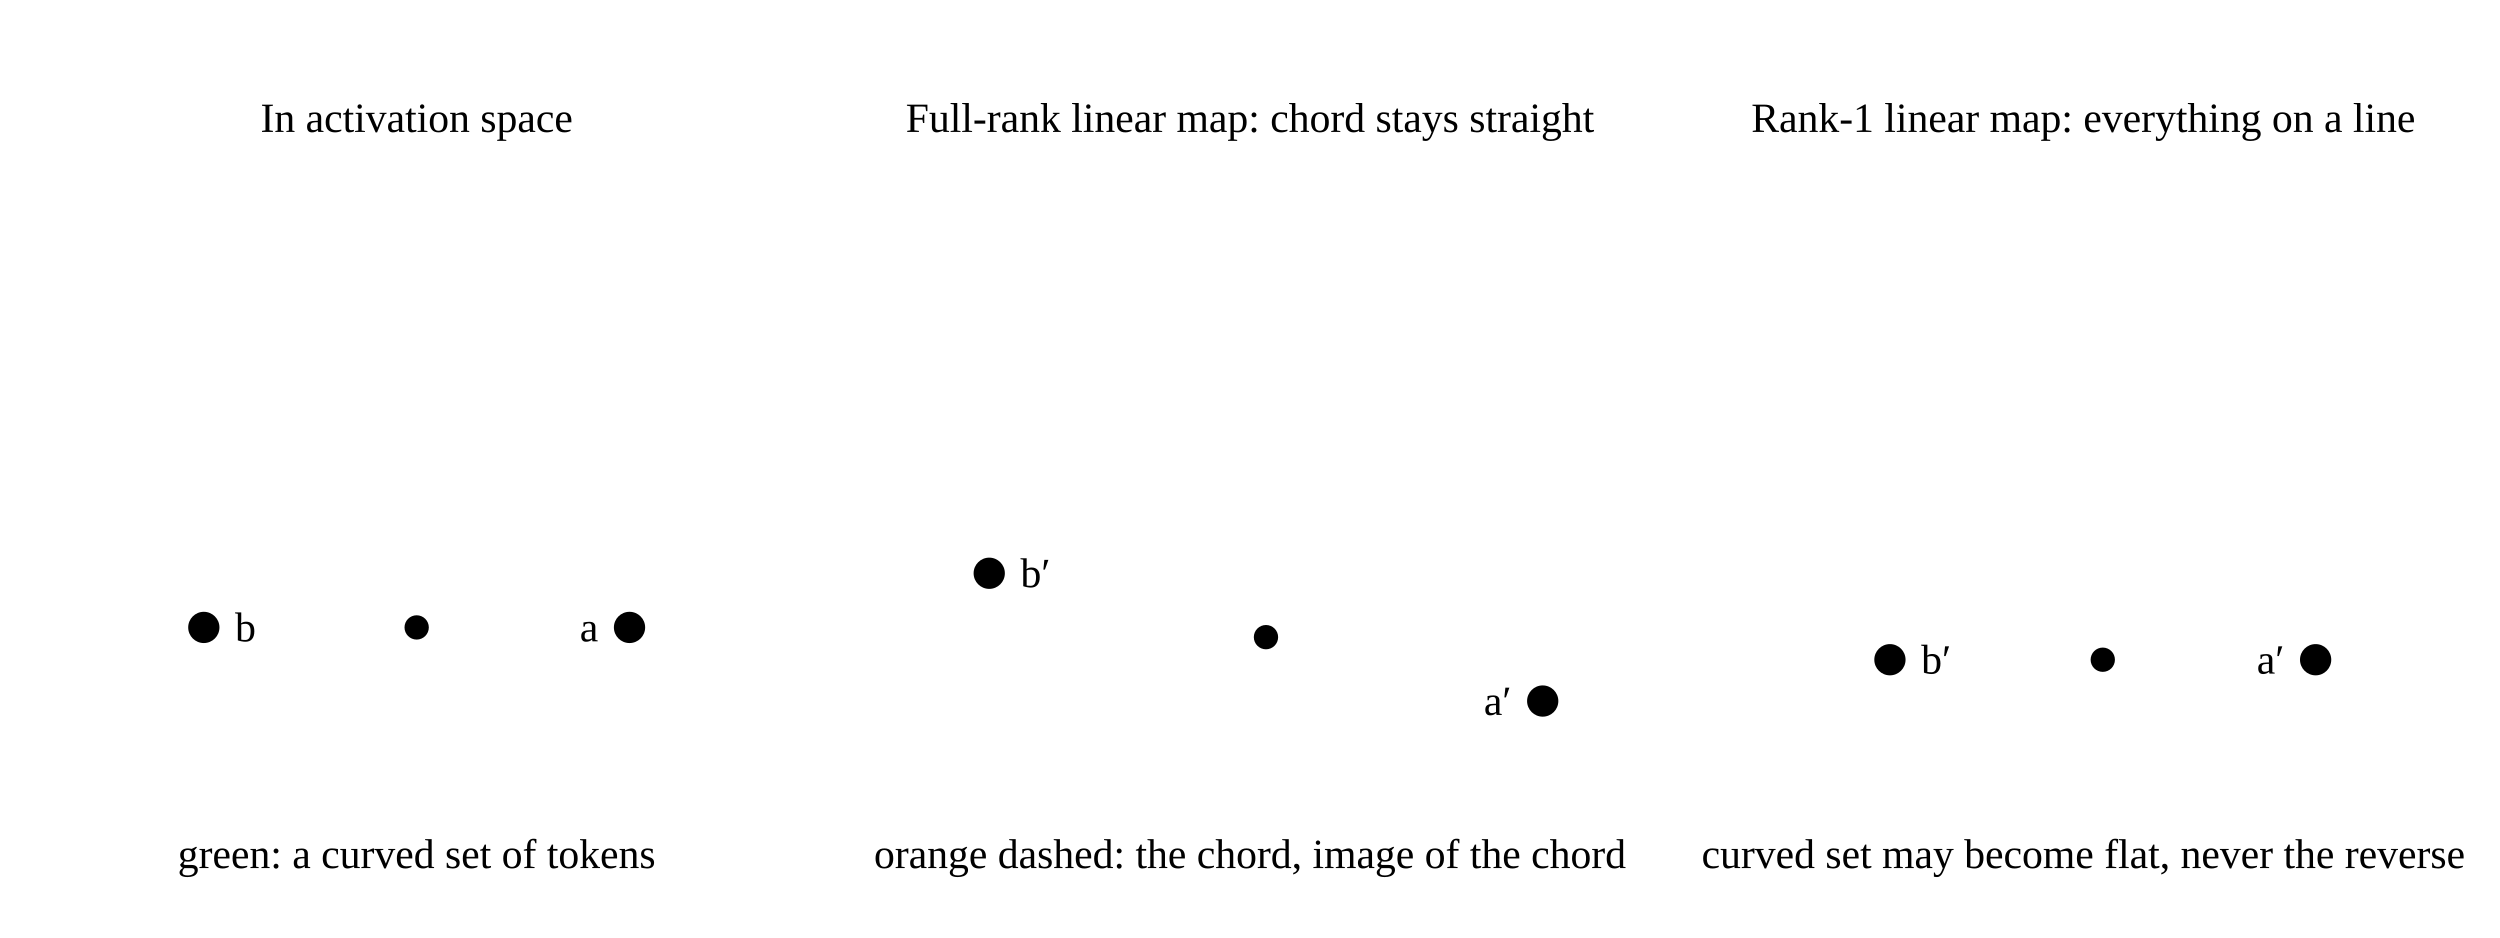
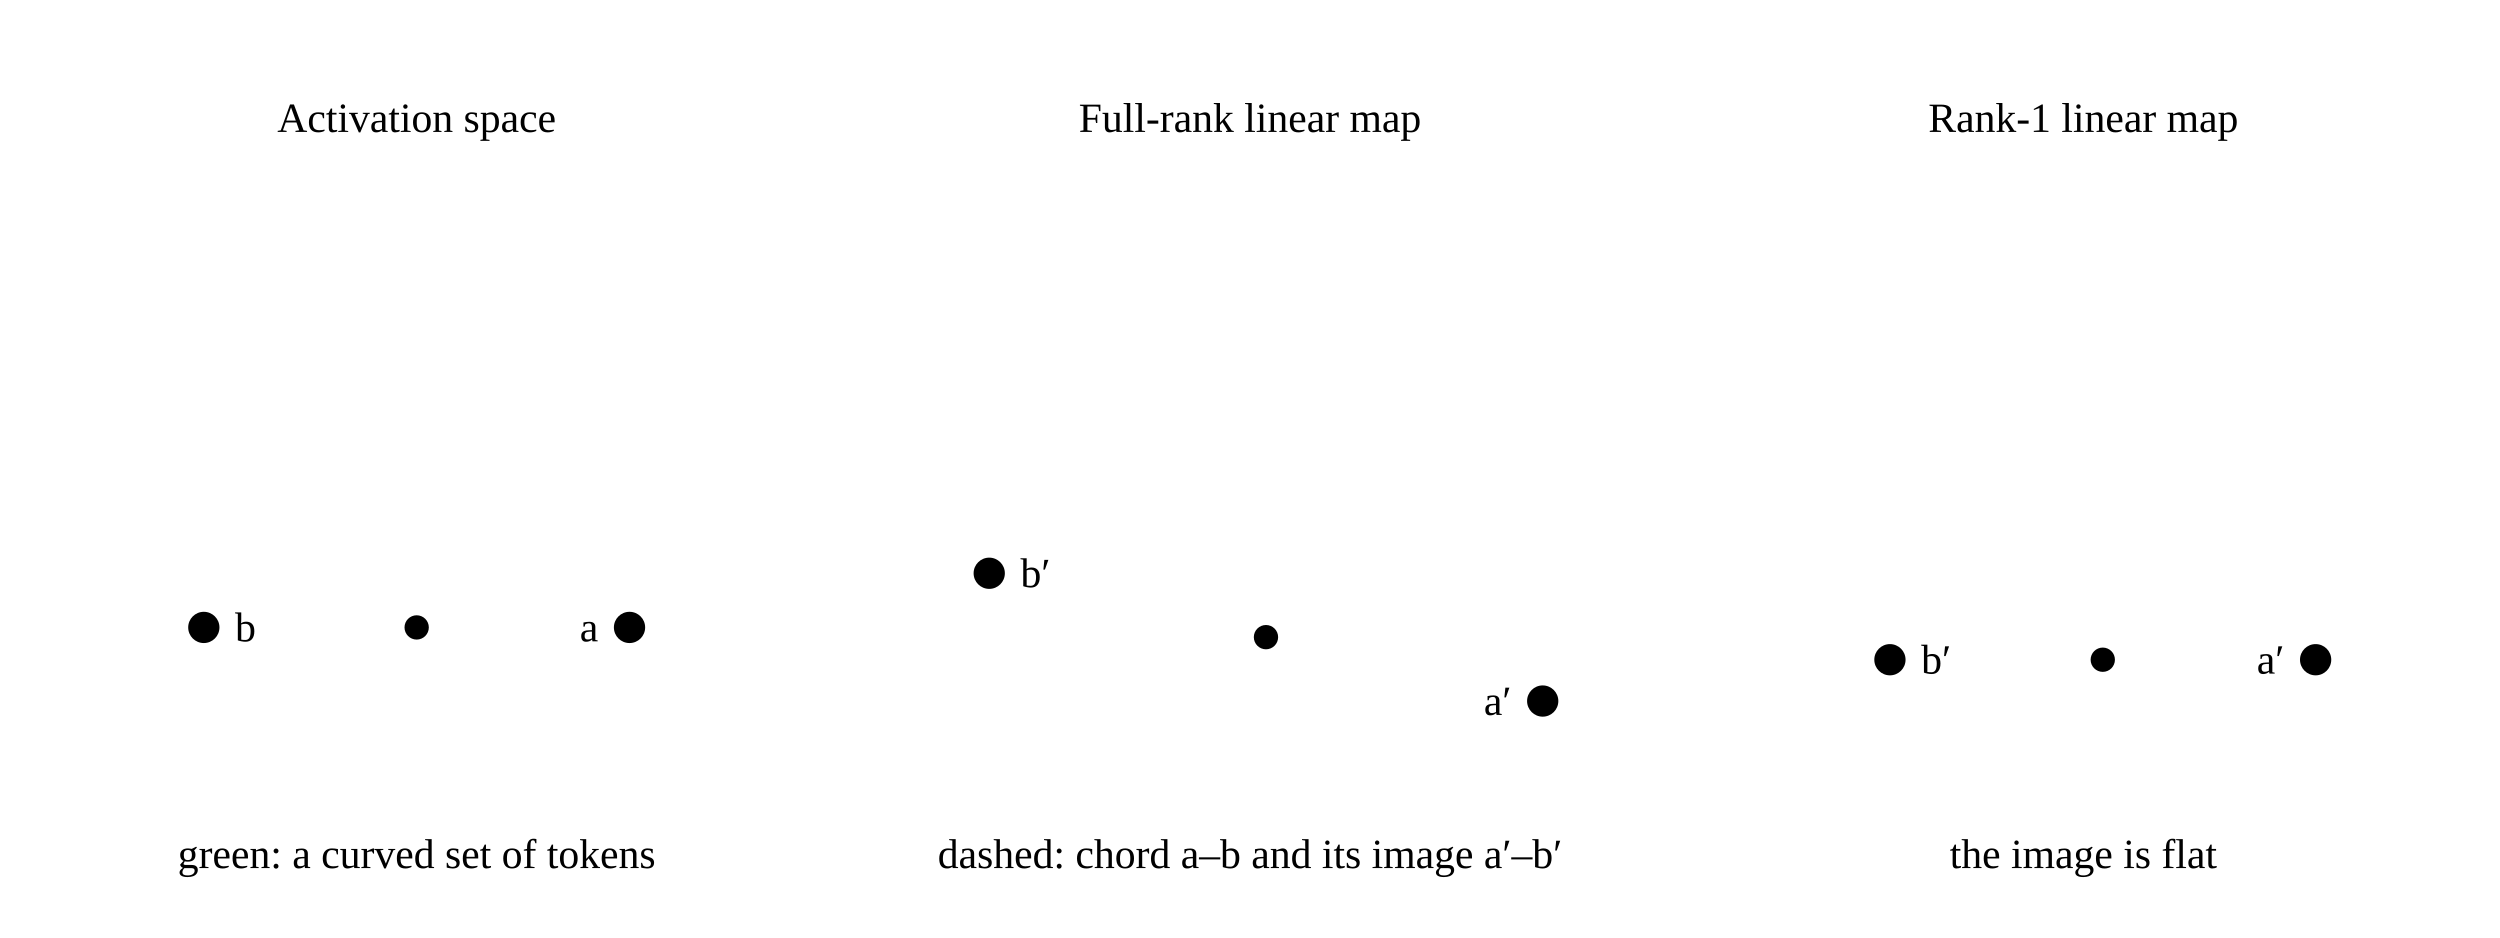
<svg xmlns="http://www.w3.org/2000/svg" viewBox="0 0 720 270" role="img" aria-label="A linear map sends a chord to a chord and an arc to an arc, or flattens it onto a line">
-   <text x="120.0" y="38.0" class="tx-b" text-anchor="middle">In activation space</text>
+   <text x="120.0" y="38.0" class="tx-b" text-anchor="middle">Activation space</text>
  <path d="M181.3 180.7L180.8 177.8L180.1 174.9L179.3 172.0L178.4 169.2L177.3 166.4L176.1 163.6L174.8 161.0L173.3 158.4L171.7 155.8L170.0 153.4L168.2 151.0L166.3 148.7L164.2 146.6L162.1 144.5L159.9 142.5L157.5 140.7L155.1 138.9L152.6 137.3L150.0 135.8L147.4 134.4L144.7 133.1L141.9 132.0L139.1 131.0L136.2 130.2L133.3 129.5L130.4 128.9L127.4 128.4L124.5 128.2L121.5 128.0L118.5 128.0L115.5 128.2L112.6 128.4L109.6 128.9L106.7 129.5L103.8 130.2L100.9 131.0L98.1 132.0L95.3 133.1L92.6 134.4L90.0 135.8L87.4 137.3L84.9 138.9L82.5 140.7L80.1 142.5L77.9 144.5L75.8 146.6L73.7 148.7L71.8 151.0L70.0 153.4L68.3 155.8L66.7 158.4L65.2 161.0L63.9 163.6L62.7 166.4L61.6 169.2L60.7 172.0L59.9 174.9L59.2 177.8L58.7 180.7" class="ln c3" fill="none" style="stroke-width:2.4" />
  <line x1="181.3" y1="180.7" x2="58.7" y2="180.7" class="ln c2 dash" />
  <circle cx="181.3" cy="180.7" r="4.5" class="f1" />
  <text x="172.3" y="184.7" class="tx" text-anchor="end">a</text>
  <circle cx="58.7" cy="180.7" r="4.5" class="f1" />
  <text x="67.7" y="184.7" class="tx" text-anchor="start">b</text>
  <circle cx="120.0" cy="180.7" r="3.5" class="f2" />
-   <text x="360.0" y="38.0" class="tx-b" text-anchor="middle">Full-rank linear map: chord stays straight</text>
+   <text x="360.0" y="38.0" class="tx-b" text-anchor="middle">Full-rank linear map</text>
  <path d="M444.3 201.9L445.1 199.7L445.7 197.5L446.1 195.2L446.3 192.9L446.3 190.7L446.1 188.4L445.7 186.1L445.1 183.9L444.3 181.6L443.4 179.4L442.2 177.2L440.8 175.0L439.2 172.9L437.5 170.8L435.6 168.7L433.5 166.7L431.2 164.8L428.8 162.9L426.2 161.0L423.4 159.3L420.5 157.6L417.5 156.0L414.3 154.4L411.0 153.0L407.6 151.6L404.1 150.3L400.5 149.1L396.7 148.1L392.9 147.1L389.1 146.2L385.1 145.4L381.1 144.7L377.0 144.1L372.9 143.6L368.8 143.2L364.7 143.0L360.5 142.8L356.4 142.8L352.2 142.8L348.1 143.0L344.0 143.3L339.9 143.7L335.9 144.2L331.9 144.8L328.0 145.5L324.2 146.3L320.5 147.2L316.8 148.3L313.3 149.4L309.8 150.6L306.5 151.9L303.3 153.2L300.2 154.7L297.3 156.3L294.5 157.9L291.9 159.6L289.4 161.4L287.1 163.2L284.9 165.1" class="ln c3" fill="none" style="stroke-width:2.4" />
  <line x1="444.3" y1="201.9" x2="284.9" y2="165.1" class="ln c2 dash" />
  <circle cx="444.3" cy="201.9" r="4.5" class="f1" />
  <text x="435.3" y="205.9" class="tx" text-anchor="end">a′</text>
  <circle cx="284.9" cy="165.1" r="4.5" class="f1" />
  <text x="293.9" y="169.1" class="tx" text-anchor="start">b′</text>
  <circle cx="364.6" cy="183.5" r="3.5" class="f2" />
-   <text x="600.0" y="38.0" class="tx-b" text-anchor="middle">Rank-1 linear map: everything on a line</text>
+   <text x="600.0" y="38.0" class="tx-b" text-anchor="middle">Rank-1 linear map</text>
  <path d="M666.9 190.0L668.1 190.0L669.2 190.0L670.1 190.0L670.9 190.0L671.5 190.0L671.9 190.0L672.2 190.0L672.3 190.0L672.2 190.0L672.0 190.0L671.6 190.0L671.0 190.0L670.3 190.0L669.4 190.0L668.4 190.0L667.1 190.0L665.8 190.0L664.2 190.0L662.6 190.0L660.8 190.0L658.8 190.0L656.7 190.0L654.5 190.0L652.1 190.0L649.7 190.0L647.1 190.0L644.4 190.0L641.6 190.0L638.7 190.0L635.7 190.0L632.6 190.0L629.5 190.0L626.3 190.0L623.0 190.0L619.7 190.0L616.3 190.0L612.9 190.0L609.4 190.0L606.0 190.0L602.5 190.0L599.0 190.0L595.5 190.0L592.1 190.0L588.6 190.0L585.2 190.0L581.8 190.0L578.5 190.0L575.2 190.0L571.9 190.0L568.8 190.0L565.6 190.0L562.6 190.0L559.7 190.0L556.8 190.0L554.1 190.0L551.5 190.0L548.9 190.0L546.5 190.0L544.3 190.0" class="ln c3" fill="none" style="stroke-width:2.4" />
  <line x1="666.9" y1="190.0" x2="544.3" y2="190.0" class="ln c2 dash" />
  <circle cx="666.9" cy="190.0" r="4.5" class="f1" />
  <text x="657.9" y="194.0" class="tx" text-anchor="end">a′</text>
  <circle cx="544.3" cy="190.0" r="4.5" class="f1" />
  <text x="553.3" y="194.0" class="tx" text-anchor="start">b′</text>
  <circle cx="605.6" cy="190.0" r="3.5" class="f2" />
  <text x="120.0" y="250.0" class="tx-s" text-anchor="middle">green: a curved set of tokens</text>
-   <text x="360.0" y="250.0" class="tx-s" text-anchor="middle">orange dashed: the chord, image of the chord</text>
-   <text x="600.0" y="250.0" class="tx-s" text-anchor="middle">curved set may become flat, never the reverse</text>
+   <text x="360.0" y="250.0" class="tx-s" text-anchor="middle">dashed: chord a–b and its image a′–b′</text>
+   <text x="600.0" y="250.0" class="tx-s" text-anchor="middle">the image is flat</text>
</svg>
